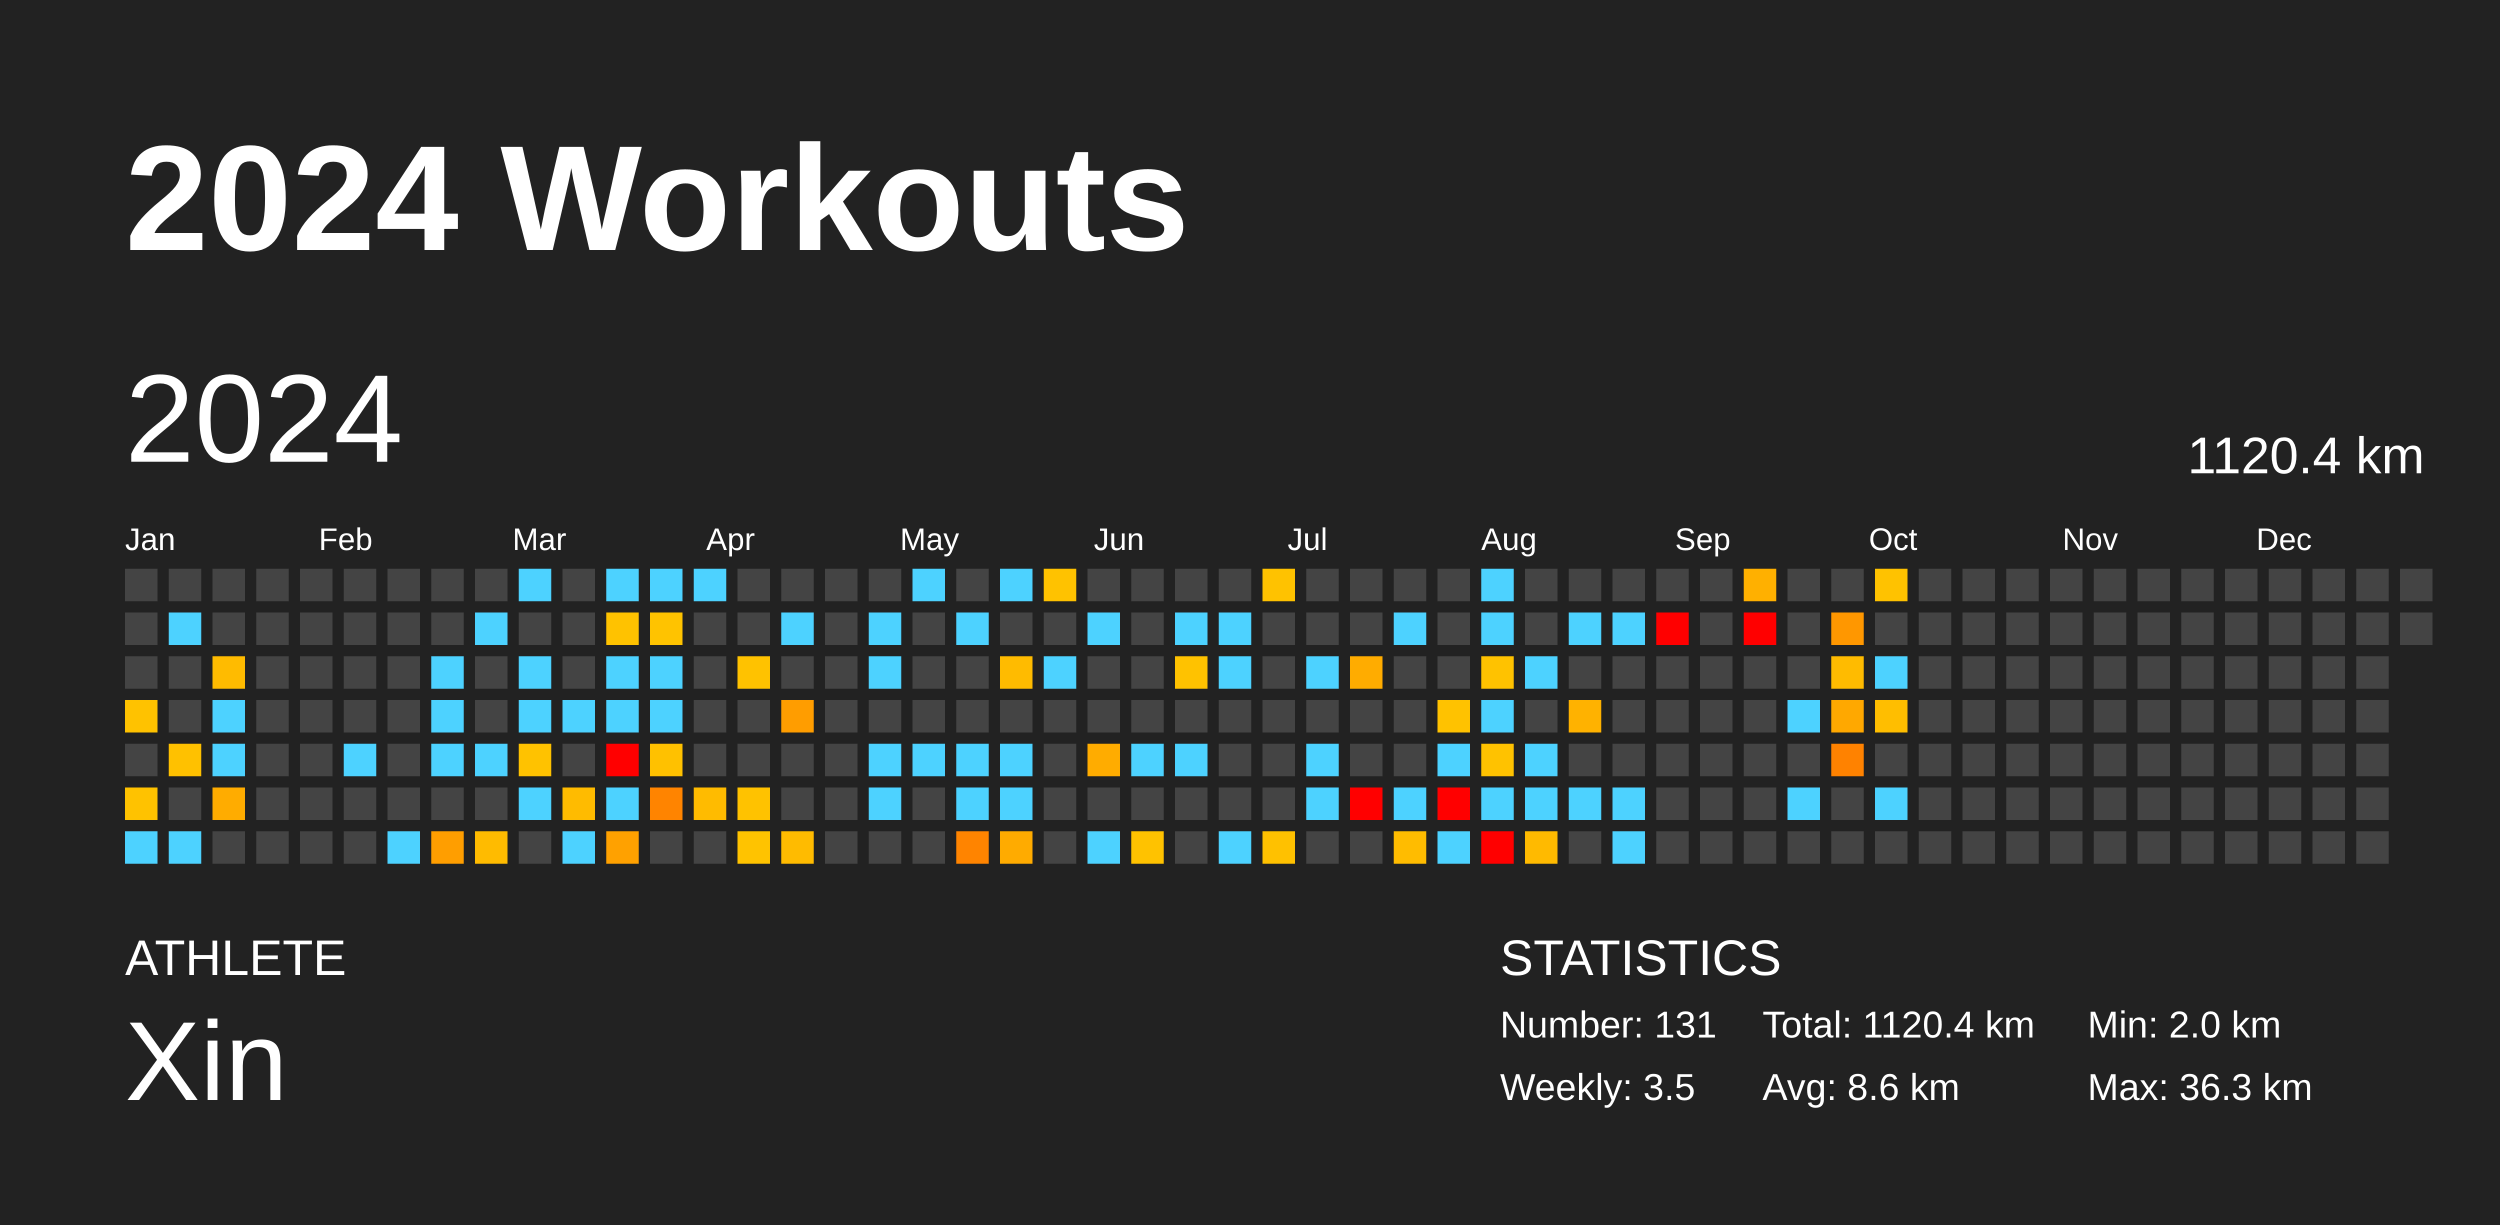
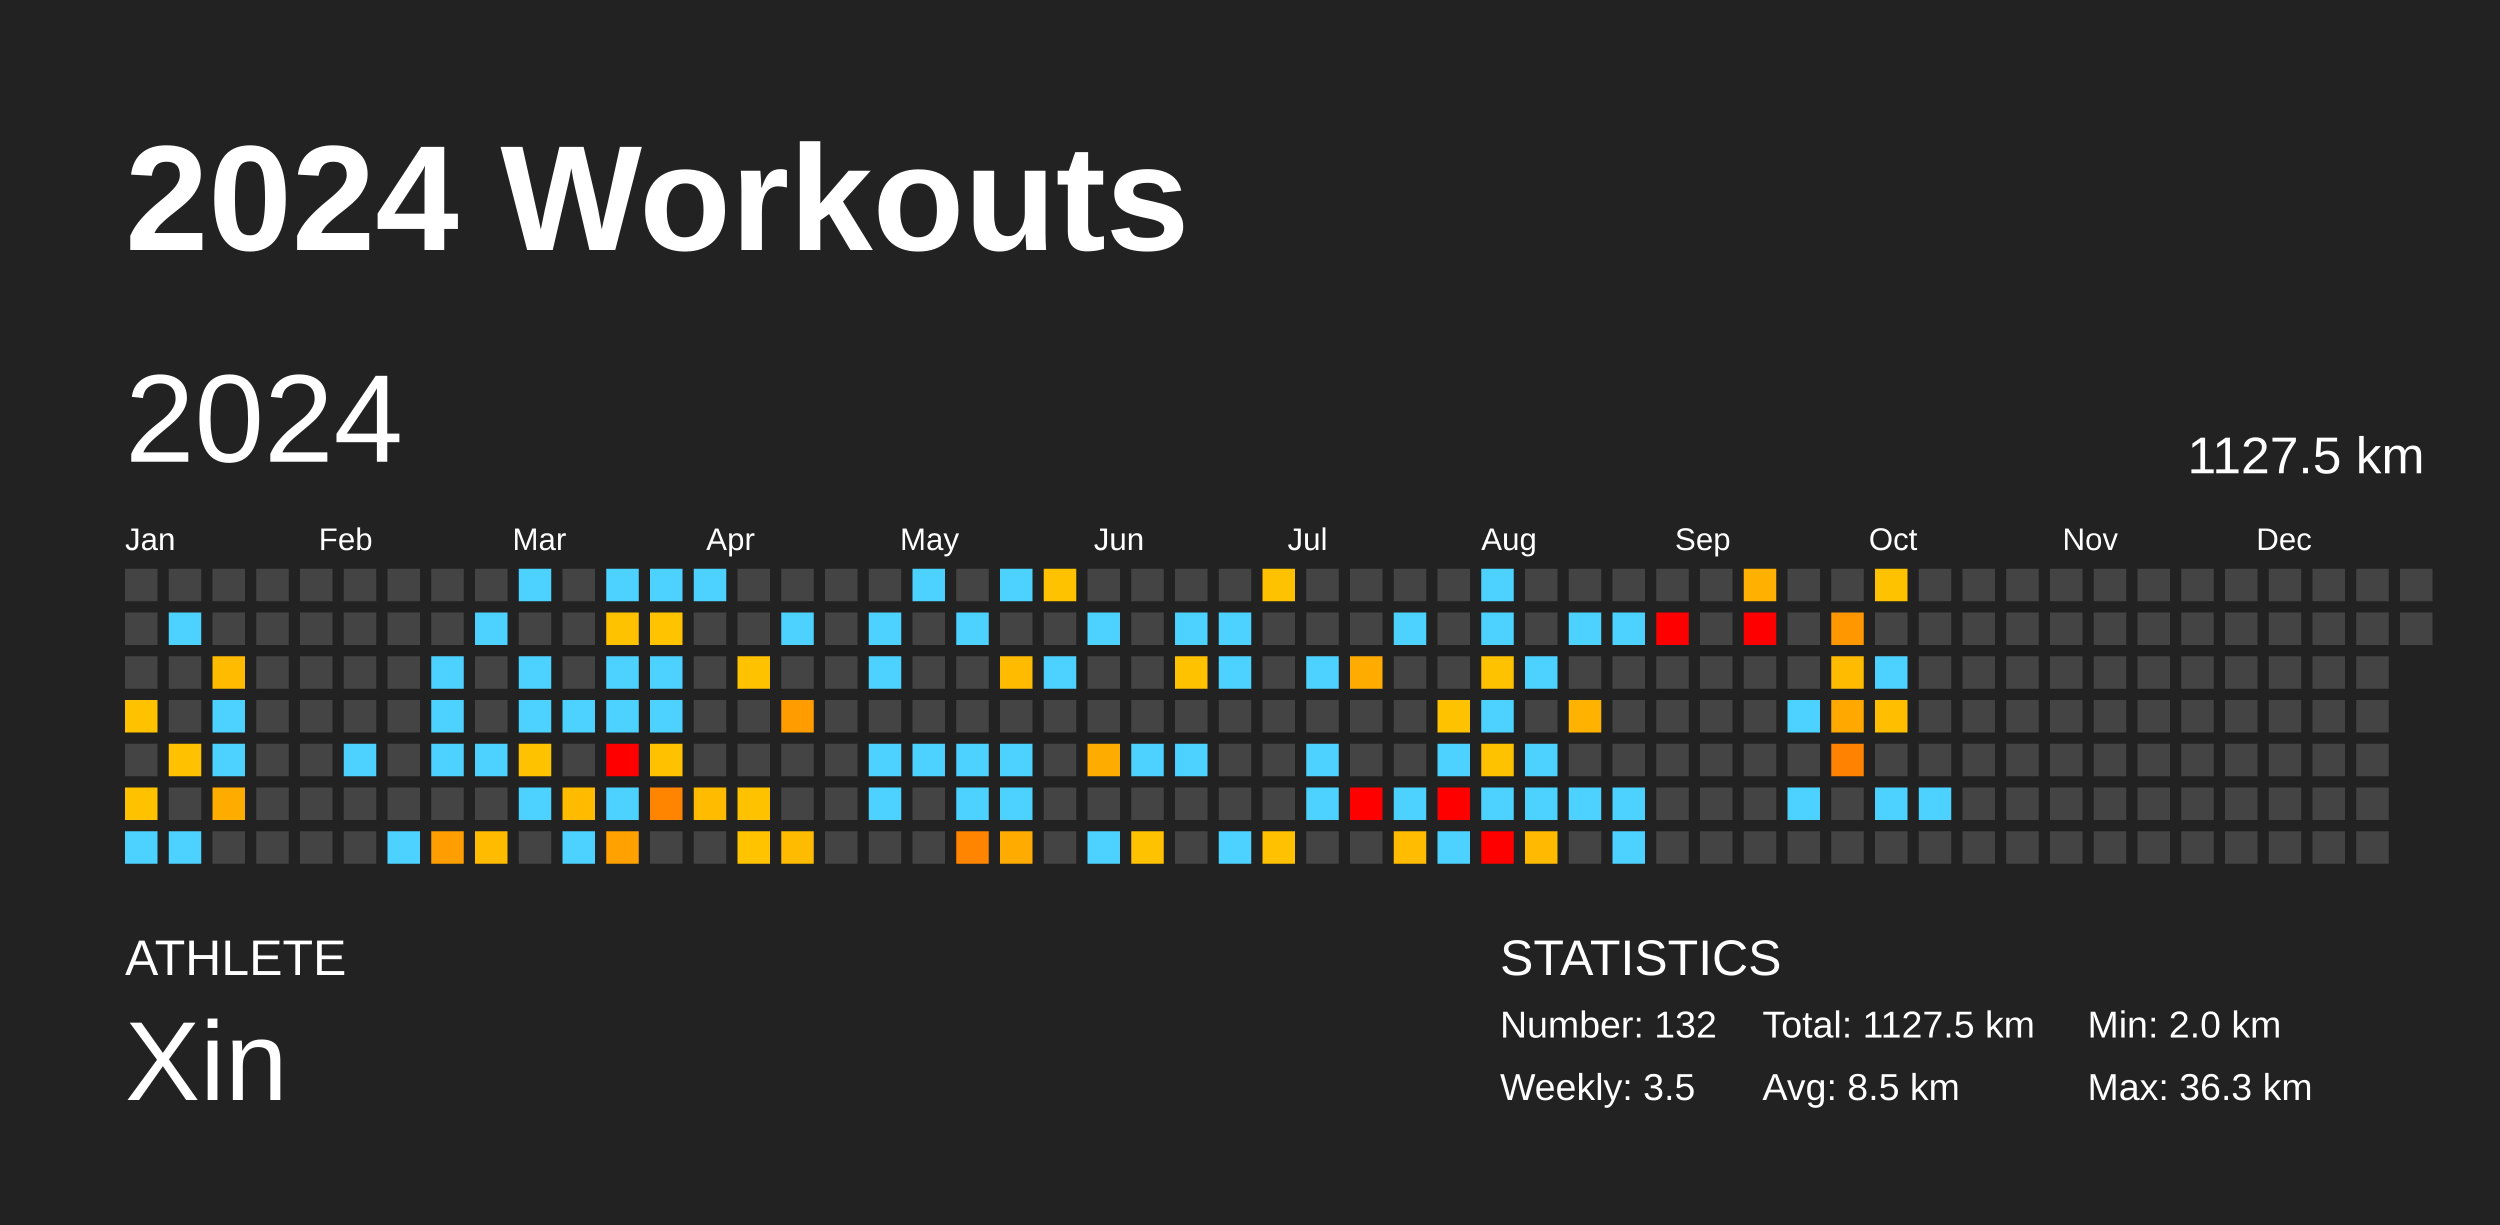
<svg xmlns="http://www.w3.org/2000/svg" baseProfile="full" height="98mm" version="1.1" viewBox="0,0,200,98" width="200mm">
  <defs />
  <rect fill="#222222" height="98" width="200" x="0" y="0" />
  <text fill="#FFFFFF" style="font-size:12px; font-family:Arial; font-weight:bold;" x="10" y="20">2024 Workouts</text>
  <text fill="#FFFFFF" style="font-size:4px; font-family:Arial" x="10" y="78">ATHLETE</text>
  <text fill="#FFFFFF" style="font-size:9px; font-family:Arial" x="10" y="88">Xin</text>
  <text fill="#FFFFFF" style="font-size:4px; font-family:Arial" x="120" y="78">STATISTICS</text>
-   <text fill="#FFFFFF" style="font-size:3px; font-family:Arial" x="120" y="83">Number: 131</text>
+   <text fill="#FFFFFF" style="font-size:3px; font-family:Arial" x="120" y="83">Number: 132</text>
  <text fill="#FFFFFF" style="font-size:3px; font-family:Arial" x="120" y="88">Weekly: 3.5</text>
-   <text fill="#FFFFFF" style="font-size:3px; font-family:Arial" x="141" y="83">Total: 1120.4 km</text>
-   <text fill="#FFFFFF" style="font-size:3px; font-family:Arial" x="141" y="88">Avg: 8.6 km</text>
+   <text fill="#FFFFFF" style="font-size:3px; font-family:Arial" x="141" y="83">Total: 1127.5 km</text>
+   <text fill="#FFFFFF" style="font-size:3px; font-family:Arial" x="141" y="88">Avg: 8.5 km</text>
  <text fill="#FFFFFF" style="font-size:3px; font-family:Arial" x="167" y="83">Min: 2.0 km</text>
  <text fill="#FFFFFF" style="font-size:3px; font-family:Arial" x="167" y="88">Max: 36.3 km</text>
  <text dominant-baseline="hanging" fill="#FFFFFF" style="font-size:10.0px; font-family:Arial;" x="10" y="30">2024</text>
-   <text dominant-baseline="hanging" fill="#FFFFFF" style="font-size:4.125px; font-family:Arial;" x="175" y="35">1120.4 km</text>
+   <text dominant-baseline="hanging" fill="#FFFFFF" style="font-size:4.125px; font-family:Arial;" x="175" y="35">1127.5 km</text>
  <text fill="#FFFFFF" style="font-size:2.5px; font-family:Arial" x="10.0" y="44">Jan</text>
  <text fill="#FFFFFF" style="font-size:2.5px; font-family:Arial" x="25.5" y="44">Feb</text>
  <text fill="#FFFFFF" style="font-size:2.5px; font-family:Arial" x="41.0" y="44">Mar</text>
  <text fill="#FFFFFF" style="font-size:2.5px; font-family:Arial" x="56.5" y="44">Apr</text>
  <text fill="#FFFFFF" style="font-size:2.5px; font-family:Arial" x="72.0" y="44">May</text>
  <text fill="#FFFFFF" style="font-size:2.5px; font-family:Arial" x="87.5" y="44">Jun</text>
  <text fill="#FFFFFF" style="font-size:2.5px; font-family:Arial" x="103.0" y="44">Jul</text>
  <text fill="#FFFFFF" style="font-size:2.5px; font-family:Arial" x="118.5" y="44">Aug</text>
  <text fill="#FFFFFF" style="font-size:2.5px; font-family:Arial" x="134.0" y="44">Sep</text>
  <text fill="#FFFFFF" style="font-size:2.5px; font-family:Arial" x="149.5" y="44">Oct</text>
  <text fill="#FFFFFF" style="font-size:2.5px; font-family:Arial" x="165.0" y="44">Nov</text>
  <text fill="#FFFFFF" style="font-size:2.5px; font-family:Arial" x="180.5" y="44">Dec</text>
  <rect fill="#444444" height="2.6" width="2.6" x="10.0" y="45.5" />
  <rect fill="#444444" height="2.6" width="2.6" x="10.0" y="49.0" />
  <rect fill="#444444" height="2.6" width="2.6" x="10.0" y="52.5" />
  <rect fill="#ffc200" height="2.6" width="2.6" x="10.0" y="56.0" />
  <rect fill="#444444" height="2.6" width="2.6" x="10.0" y="59.5" />
  <rect fill="#ffc200" height="2.6" width="2.6" x="10.0" y="63.0" />
  <rect fill="#4dd2ff" height="2.6" width="2.6" x="10.0" y="66.5" />
  <rect fill="#444444" height="2.6" width="2.6" x="13.5" y="45.5" />
  <rect fill="#4dd2ff" height="2.6" width="2.6" x="13.5" y="49.0" />
  <rect fill="#444444" height="2.6" width="2.6" x="13.5" y="52.5" />
  <rect fill="#444444" height="2.6" width="2.6" x="13.5" y="56.0" />
  <rect fill="#ffc100" height="2.6" width="2.6" x="13.5" y="59.5" />
  <rect fill="#444444" height="2.6" width="2.6" x="13.5" y="63.0" />
  <rect fill="#4dd2ff" height="2.6" width="2.6" x="13.5" y="66.5" />
  <rect fill="#444444" height="2.6" width="2.6" x="17.0" y="45.5" />
  <rect fill="#444444" height="2.6" width="2.6" x="17.0" y="49.0" />
  <rect fill="#ffbb00" height="2.6" width="2.6" x="17.0" y="52.5" />
  <rect fill="#4dd2ff" height="2.6" width="2.6" x="17.0" y="56.0" />
  <rect fill="#4dd2ff" height="2.6" width="2.6" x="17.0" y="59.5" />
  <rect fill="#ffac00" height="2.6" width="2.6" x="17.0" y="63.0" />
  <rect fill="#444444" height="2.6" width="2.6" x="17.0" y="66.5" />
  <rect fill="#444444" height="2.6" width="2.6" x="20.5" y="45.5" />
  <rect fill="#444444" height="2.6" width="2.6" x="20.5" y="49.0" />
  <rect fill="#444444" height="2.6" width="2.6" x="20.5" y="52.5" />
  <rect fill="#444444" height="2.6" width="2.6" x="20.5" y="56.0" />
  <rect fill="#444444" height="2.6" width="2.6" x="20.5" y="59.5" />
  <rect fill="#444444" height="2.6" width="2.6" x="20.5" y="63.0" />
  <rect fill="#444444" height="2.6" width="2.6" x="20.5" y="66.5" />
  <rect fill="#444444" height="2.6" width="2.6" x="24.0" y="45.5" />
  <rect fill="#444444" height="2.6" width="2.6" x="24.0" y="49.0" />
  <rect fill="#444444" height="2.6" width="2.6" x="24.0" y="52.5" />
  <rect fill="#444444" height="2.6" width="2.6" x="24.0" y="56.0" />
  <rect fill="#444444" height="2.6" width="2.6" x="24.0" y="59.5" />
  <rect fill="#444444" height="2.6" width="2.6" x="24.0" y="63.0" />
  <rect fill="#444444" height="2.6" width="2.6" x="24.0" y="66.5" />
  <rect fill="#444444" height="2.6" width="2.6" x="27.5" y="45.5" />
  <rect fill="#444444" height="2.6" width="2.6" x="27.5" y="49.0" />
  <rect fill="#444444" height="2.6" width="2.6" x="27.5" y="52.5" />
  <rect fill="#444444" height="2.6" width="2.6" x="27.5" y="56.0" />
  <rect fill="#4dd2ff" height="2.6" width="2.6" x="27.5" y="59.5" />
  <rect fill="#444444" height="2.6" width="2.6" x="27.5" y="63.0" />
  <rect fill="#444444" height="2.6" width="2.6" x="27.5" y="66.5" />
  <rect fill="#444444" height="2.6" width="2.6" x="31.0" y="45.5" />
  <rect fill="#444444" height="2.6" width="2.6" x="31.0" y="49.0" />
  <rect fill="#444444" height="2.6" width="2.6" x="31.0" y="52.5" />
  <rect fill="#444444" height="2.6" width="2.6" x="31.0" y="56.0" />
  <rect fill="#444444" height="2.6" width="2.6" x="31.0" y="59.5" />
  <rect fill="#444444" height="2.6" width="2.6" x="31.0" y="63.0" />
  <rect fill="#4dd2ff" height="2.6" width="2.6" x="31.0" y="66.5" />
  <rect fill="#444444" height="2.6" width="2.6" x="34.5" y="45.5" />
  <rect fill="#444444" height="2.6" width="2.6" x="34.5" y="49.0" />
  <rect fill="#4dd2ff" height="2.6" width="2.6" x="34.5" y="52.5" />
  <rect fill="#4dd2ff" height="2.6" width="2.6" x="34.5" y="56.0" />
  <rect fill="#4dd2ff" height="2.6" width="2.6" x="34.5" y="59.5" />
  <rect fill="#444444" height="2.6" width="2.6" x="34.5" y="63.0" />
  <rect fill="#ff9e00" height="2.6" width="2.6" x="34.5" y="66.5" />
  <rect fill="#444444" height="2.6" width="2.6" x="38.0" y="45.5" />
  <rect fill="#4dd2ff" height="2.6" width="2.6" x="38.0" y="49.0" />
  <rect fill="#444444" height="2.6" width="2.6" x="38.0" y="52.5" />
  <rect fill="#444444" height="2.6" width="2.6" x="38.0" y="56.0" />
  <rect fill="#4dd2ff" height="2.6" width="2.6" x="38.0" y="59.5" />
  <rect fill="#444444" height="2.6" width="2.6" x="38.0" y="63.0" />
  <rect fill="#ffbb00" height="2.6" width="2.6" x="38.0" y="66.5" />
  <rect fill="#4dd2ff" height="2.6" width="2.6" x="41.5" y="45.5" />
  <rect fill="#444444" height="2.6" width="2.6" x="41.5" y="49.0" />
  <rect fill="#4dd2ff" height="2.6" width="2.6" x="41.5" y="52.5" />
  <rect fill="#4dd2ff" height="2.6" width="2.6" x="41.5" y="56.0" />
  <rect fill="#ffc200" height="2.6" width="2.6" x="41.5" y="59.5" />
  <rect fill="#4dd2ff" height="2.6" width="2.6" x="41.5" y="63.0" />
  <rect fill="#444444" height="2.6" width="2.6" x="41.5" y="66.5" />
  <rect fill="#444444" height="2.6" width="2.6" x="45.0" y="45.5" />
  <rect fill="#444444" height="2.6" width="2.6" x="45.0" y="49.0" />
  <rect fill="#444444" height="2.6" width="2.6" x="45.0" y="52.5" />
  <rect fill="#4dd2ff" height="2.6" width="2.6" x="45.0" y="56.0" />
  <rect fill="#444444" height="2.6" width="2.6" x="45.0" y="59.5" />
  <rect fill="#ffbb00" height="2.6" width="2.6" x="45.0" y="63.0" />
  <rect fill="#4dd2ff" height="2.6" width="2.6" x="45.0" y="66.5" />
  <rect fill="#4dd2ff" height="2.6" width="2.6" x="48.5" y="45.5" />
  <rect fill="#ffc200" height="2.6" width="2.6" x="48.5" y="49.0" />
  <rect fill="#4dd2ff" height="2.6" width="2.6" x="48.5" y="52.5" />
  <rect fill="#4dd2ff" height="2.6" width="2.6" x="48.5" y="56.0" />
  <rect fill="red" height="2.6" width="2.6" x="48.5" y="59.5" />
  <rect fill="#4dd2ff" height="2.6" width="2.6" x="48.5" y="63.0" />
  <rect fill="#ffa100" height="2.6" width="2.6" x="48.5" y="66.5" />
  <rect fill="#4dd2ff" height="2.6" width="2.6" x="52.0" y="45.5" />
  <rect fill="#ffc300" height="2.6" width="2.6" x="52.0" y="49.0" />
  <rect fill="#4dd2ff" height="2.6" width="2.6" x="52.0" y="52.5" />
  <rect fill="#4dd2ff" height="2.6" width="2.6" x="52.0" y="56.0" />
  <rect fill="#ffc100" height="2.6" width="2.6" x="52.0" y="59.5" />
  <rect fill="#ff8400" height="2.6" width="2.6" x="52.0" y="63.0" />
  <rect fill="#444444" height="2.6" width="2.6" x="52.0" y="66.5" />
  <rect fill="#4dd2ff" height="2.6" width="2.6" x="55.5" y="45.5" />
  <rect fill="#444444" height="2.6" width="2.6" x="55.5" y="49.0" />
  <rect fill="#444444" height="2.6" width="2.6" x="55.5" y="52.5" />
  <rect fill="#444444" height="2.6" width="2.6" x="55.5" y="56.0" />
  <rect fill="#444444" height="2.6" width="2.6" x="55.5" y="59.5" />
  <rect fill="#ffbb00" height="2.6" width="2.6" x="55.5" y="63.0" />
  <rect fill="#444444" height="2.6" width="2.6" x="55.5" y="66.5" />
  <rect fill="#444444" height="2.6" width="2.6" x="59.0" y="45.5" />
  <rect fill="#444444" height="2.6" width="2.6" x="59.0" y="49.0" />
  <rect fill="#ffc200" height="2.6" width="2.6" x="59.0" y="52.5" />
  <rect fill="#444444" height="2.6" width="2.6" x="59.0" y="56.0" />
  <rect fill="#444444" height="2.6" width="2.6" x="59.0" y="59.5" />
  <rect fill="#ffc200" height="2.6" width="2.6" x="59.0" y="63.0" />
  <rect fill="#ffc300" height="2.6" width="2.6" x="59.0" y="66.5" />
  <rect fill="#444444" height="2.6" width="2.6" x="62.5" y="45.5" />
  <rect fill="#4dd2ff" height="2.6" width="2.6" x="62.5" y="49.0" />
  <rect fill="#444444" height="2.6" width="2.6" x="62.5" y="52.5" />
  <rect fill="#ff9d00" height="2.6" width="2.6" x="62.5" y="56.0" />
  <rect fill="#444444" height="2.6" width="2.6" x="62.5" y="59.5" />
  <rect fill="#444444" height="2.6" width="2.6" x="62.5" y="63.0" />
  <rect fill="#ffbb00" height="2.6" width="2.6" x="62.5" y="66.5" />
  <rect fill="#444444" height="2.6" width="2.6" x="66.0" y="45.5" />
  <rect fill="#444444" height="2.6" width="2.6" x="66.0" y="49.0" />
  <rect fill="#444444" height="2.6" width="2.6" x="66.0" y="52.5" />
  <rect fill="#444444" height="2.6" width="2.6" x="66.0" y="56.0" />
  <rect fill="#444444" height="2.6" width="2.6" x="66.0" y="59.5" />
  <rect fill="#444444" height="2.6" width="2.6" x="66.0" y="63.0" />
  <rect fill="#444444" height="2.6" width="2.6" x="66.0" y="66.5" />
  <rect fill="#444444" height="2.6" width="2.6" x="69.5" y="45.5" />
  <rect fill="#4dd2ff" height="2.6" width="2.6" x="69.5" y="49.0" />
  <rect fill="#4dd2ff" height="2.6" width="2.6" x="69.5" y="52.5" />
  <rect fill="#444444" height="2.6" width="2.6" x="69.5" y="56.0" />
  <rect fill="#4dd2ff" height="2.6" width="2.6" x="69.5" y="59.5" />
  <rect fill="#4dd2ff" height="2.6" width="2.6" x="69.5" y="63.0" />
  <rect fill="#444444" height="2.6" width="2.6" x="69.5" y="66.5" />
  <rect fill="#4dd2ff" height="2.6" width="2.6" x="73.0" y="45.5" />
  <rect fill="#444444" height="2.6" width="2.6" x="73.0" y="49.0" />
  <rect fill="#444444" height="2.6" width="2.6" x="73.0" y="52.5" />
  <rect fill="#444444" height="2.6" width="2.6" x="73.0" y="56.0" />
  <rect fill="#4dd2ff" height="2.6" width="2.6" x="73.0" y="59.5" />
  <rect fill="#444444" height="2.6" width="2.6" x="73.0" y="63.0" />
  <rect fill="#444444" height="2.6" width="2.6" x="73.0" y="66.5" />
  <rect fill="#444444" height="2.6" width="2.6" x="76.5" y="45.5" />
  <rect fill="#4dd2ff" height="2.6" width="2.6" x="76.5" y="49.0" />
  <rect fill="#444444" height="2.6" width="2.6" x="76.5" y="52.5" />
  <rect fill="#444444" height="2.6" width="2.6" x="76.5" y="56.0" />
  <rect fill="#4dd2ff" height="2.6" width="2.6" x="76.5" y="59.5" />
  <rect fill="#4dd2ff" height="2.6" width="2.6" x="76.5" y="63.0" />
  <rect fill="#ff8400" height="2.6" width="2.6" x="76.5" y="66.5" />
  <rect fill="#4dd2ff" height="2.6" width="2.6" x="80.0" y="45.5" />
  <rect fill="#444444" height="2.6" width="2.6" x="80.0" y="49.0" />
  <rect fill="#ffbb00" height="2.6" width="2.6" x="80.0" y="52.5" />
  <rect fill="#444444" height="2.6" width="2.6" x="80.0" y="56.0" />
  <rect fill="#4dd2ff" height="2.6" width="2.6" x="80.0" y="59.5" />
  <rect fill="#4dd2ff" height="2.6" width="2.6" x="80.0" y="63.0" />
  <rect fill="#ffab00" height="2.6" width="2.6" x="80.0" y="66.5" />
  <rect fill="#ffc200" height="2.6" width="2.6" x="83.5" y="45.5" />
  <rect fill="#444444" height="2.6" width="2.6" x="83.5" y="49.0" />
  <rect fill="#4dd2ff" height="2.6" width="2.6" x="83.5" y="52.5" />
  <rect fill="#444444" height="2.6" width="2.6" x="83.5" y="56.0" />
  <rect fill="#444444" height="2.6" width="2.6" x="83.5" y="59.5" />
  <rect fill="#444444" height="2.6" width="2.6" x="83.5" y="63.0" />
  <rect fill="#444444" height="2.6" width="2.6" x="83.5" y="66.5" />
  <rect fill="#444444" height="2.6" width="2.6" x="87.0" y="45.5" />
  <rect fill="#4dd2ff" height="2.6" width="2.6" x="87.0" y="49.0" />
  <rect fill="#444444" height="2.6" width="2.6" x="87.0" y="52.5" />
  <rect fill="#444444" height="2.6" width="2.6" x="87.0" y="56.0" />
  <rect fill="#ffac00" height="2.6" width="2.6" x="87.0" y="59.5" />
  <rect fill="#444444" height="2.6" width="2.6" x="87.0" y="63.0" />
  <rect fill="#4dd2ff" height="2.6" width="2.6" x="87.0" y="66.5" />
  <rect fill="#444444" height="2.6" width="2.6" x="90.5" y="45.5" />
  <rect fill="#444444" height="2.6" width="2.6" x="90.5" y="49.0" />
  <rect fill="#444444" height="2.6" width="2.6" x="90.5" y="52.5" />
  <rect fill="#444444" height="2.6" width="2.6" x="90.5" y="56.0" />
  <rect fill="#4dd2ff" height="2.6" width="2.6" x="90.5" y="59.5" />
  <rect fill="#444444" height="2.6" width="2.6" x="90.5" y="63.0" />
  <rect fill="#ffc200" height="2.6" width="2.6" x="90.5" y="66.5" />
  <rect fill="#444444" height="2.6" width="2.6" x="94.0" y="45.5" />
  <rect fill="#4dd2ff" height="2.6" width="2.6" x="94.0" y="49.0" />
  <rect fill="#ffc200" height="2.6" width="2.6" x="94.0" y="52.5" />
  <rect fill="#444444" height="2.6" width="2.6" x="94.0" y="56.0" />
  <rect fill="#4dd2ff" height="2.6" width="2.6" x="94.0" y="59.5" />
  <rect fill="#444444" height="2.6" width="2.6" x="94.0" y="63.0" />
  <rect fill="#444444" height="2.6" width="2.6" x="94.0" y="66.5" />
  <rect fill="#444444" height="2.6" width="2.6" x="97.5" y="45.5" />
  <rect fill="#4dd2ff" height="2.6" width="2.6" x="97.5" y="49.0" />
  <rect fill="#4dd2ff" height="2.6" width="2.6" x="97.5" y="52.5" />
  <rect fill="#444444" height="2.6" width="2.6" x="97.5" y="56.0" />
  <rect fill="#444444" height="2.6" width="2.6" x="97.5" y="59.5" />
  <rect fill="#444444" height="2.6" width="2.6" x="97.5" y="63.0" />
  <rect fill="#4dd2ff" height="2.6" width="2.6" x="97.5" y="66.5" />
  <rect fill="#ffc200" height="2.6" width="2.6" x="101.0" y="45.5" />
  <rect fill="#444444" height="2.6" width="2.6" x="101.0" y="49.0" />
  <rect fill="#444444" height="2.6" width="2.6" x="101.0" y="52.5" />
  <rect fill="#444444" height="2.6" width="2.6" x="101.0" y="56.0" />
  <rect fill="#444444" height="2.6" width="2.6" x="101.0" y="59.5" />
  <rect fill="#444444" height="2.6" width="2.6" x="101.0" y="63.0" />
  <rect fill="#ffc100" height="2.6" width="2.6" x="101.0" y="66.5" />
  <rect fill="#444444" height="2.6" width="2.6" x="104.5" y="45.5" />
  <rect fill="#444444" height="2.6" width="2.6" x="104.5" y="49.0" />
  <rect fill="#4dd2ff" height="2.6" width="2.6" x="104.5" y="52.5" />
  <rect fill="#444444" height="2.6" width="2.6" x="104.5" y="56.0" />
  <rect fill="#4dd2ff" height="2.6" width="2.6" x="104.5" y="59.5" />
  <rect fill="#4dd2ff" height="2.6" width="2.6" x="104.5" y="63.0" />
  <rect fill="#444444" height="2.6" width="2.6" x="104.5" y="66.5" />
  <rect fill="#444444" height="2.6" width="2.6" x="108.0" y="45.5" />
  <rect fill="#444444" height="2.6" width="2.6" x="108.0" y="49.0" />
  <rect fill="#ffac00" height="2.6" width="2.6" x="108.0" y="52.5" />
  <rect fill="#444444" height="2.6" width="2.6" x="108.0" y="56.0" />
  <rect fill="#444444" height="2.6" width="2.6" x="108.0" y="59.5" />
  <rect fill="red" height="2.6" width="2.6" x="108.0" y="63.0" />
  <rect fill="#444444" height="2.6" width="2.6" x="108.0" y="66.5" />
  <rect fill="#444444" height="2.6" width="2.6" x="111.5" y="45.5" />
  <rect fill="#4dd2ff" height="2.6" width="2.6" x="111.5" y="49.0" />
  <rect fill="#444444" height="2.6" width="2.6" x="111.5" y="52.5" />
  <rect fill="#444444" height="2.6" width="2.6" x="111.5" y="56.0" />
  <rect fill="#444444" height="2.6" width="2.6" x="111.5" y="59.5" />
  <rect fill="#4dd2ff" height="2.6" width="2.6" x="111.5" y="63.0" />
  <rect fill="#ffbc00" height="2.6" width="2.6" x="111.5" y="66.5" />
  <rect fill="#444444" height="2.6" width="2.6" x="115.0" y="45.5" />
  <rect fill="#444444" height="2.6" width="2.6" x="115.0" y="49.0" />
  <rect fill="#444444" height="2.6" width="2.6" x="115.0" y="52.5" />
  <rect fill="#ffc200" height="2.6" width="2.6" x="115.0" y="56.0" />
  <rect fill="#4dd2ff" height="2.6" width="2.6" x="115.0" y="59.5" />
  <rect fill="red" height="2.6" width="2.6" x="115.0" y="63.0" />
  <rect fill="#4dd2ff" height="2.6" width="2.6" x="115.0" y="66.5" />
  <rect fill="#4dd2ff" height="2.6" width="2.6" x="118.5" y="45.5" />
  <rect fill="#4dd2ff" height="2.6" width="2.6" x="118.5" y="49.0" />
  <rect fill="#ffc200" height="2.6" width="2.6" x="118.5" y="52.5" />
  <rect fill="#4dd2ff" height="2.6" width="2.6" x="118.5" y="56.0" />
  <rect fill="#ffc200" height="2.6" width="2.6" x="118.5" y="59.5" />
  <rect fill="#4dd2ff" height="2.6" width="2.6" x="118.5" y="63.0" />
  <rect fill="red" height="2.6" width="2.6" x="118.5" y="66.5" />
  <rect fill="#444444" height="2.6" width="2.6" x="122.0" y="45.5" />
  <rect fill="#444444" height="2.6" width="2.6" x="122.0" y="49.0" />
  <rect fill="#4dd2ff" height="2.6" width="2.6" x="122.0" y="52.5" />
  <rect fill="#444444" height="2.6" width="2.6" x="122.0" y="56.0" />
  <rect fill="#4dd2ff" height="2.6" width="2.6" x="122.0" y="59.5" />
  <rect fill="#4dd2ff" height="2.6" width="2.6" x="122.0" y="63.0" />
  <rect fill="#ffba00" height="2.6" width="2.6" x="122.0" y="66.5" />
  <rect fill="#444444" height="2.6" width="2.6" x="125.5" y="45.5" />
  <rect fill="#4dd2ff" height="2.6" width="2.6" x="125.5" y="49.0" />
  <rect fill="#444444" height="2.6" width="2.6" x="125.5" y="52.5" />
  <rect fill="#ffb200" height="2.6" width="2.6" x="125.5" y="56.0" />
  <rect fill="#444444" height="2.6" width="2.6" x="125.5" y="59.5" />
  <rect fill="#4dd2ff" height="2.6" width="2.6" x="125.5" y="63.0" />
  <rect fill="#444444" height="2.6" width="2.6" x="125.5" y="66.5" />
  <rect fill="#444444" height="2.6" width="2.6" x="129.0" y="45.5" />
  <rect fill="#4dd2ff" height="2.6" width="2.6" x="129.0" y="49.0" />
  <rect fill="#444444" height="2.6" width="2.6" x="129.0" y="52.5" />
  <rect fill="#444444" height="2.6" width="2.6" x="129.0" y="56.0" />
  <rect fill="#444444" height="2.6" width="2.6" x="129.0" y="59.5" />
  <rect fill="#4dd2ff" height="2.6" width="2.6" x="129.0" y="63.0" />
  <rect fill="#4dd2ff" height="2.6" width="2.6" x="129.0" y="66.5" />
  <rect fill="#444444" height="2.6" width="2.6" x="132.5" y="45.5" />
  <rect fill="red" height="2.6" width="2.6" x="132.5" y="49.0" />
  <rect fill="#444444" height="2.6" width="2.6" x="132.5" y="52.5" />
  <rect fill="#444444" height="2.6" width="2.6" x="132.5" y="56.0" />
  <rect fill="#444444" height="2.6" width="2.6" x="132.5" y="59.5" />
  <rect fill="#444444" height="2.6" width="2.6" x="132.5" y="63.0" />
  <rect fill="#444444" height="2.6" width="2.6" x="132.5" y="66.5" />
  <rect fill="#444444" height="2.6" width="2.6" x="136.0" y="45.5" />
  <rect fill="#444444" height="2.6" width="2.6" x="136.0" y="49.0" />
  <rect fill="#444444" height="2.6" width="2.6" x="136.0" y="52.5" />
  <rect fill="#444444" height="2.6" width="2.6" x="136.0" y="56.0" />
  <rect fill="#444444" height="2.6" width="2.6" x="136.0" y="59.5" />
  <rect fill="#444444" height="2.6" width="2.6" x="136.0" y="63.0" />
  <rect fill="#444444" height="2.6" width="2.6" x="136.0" y="66.5" />
  <rect fill="#ffb000" height="2.6" width="2.6" x="139.5" y="45.5" />
  <rect fill="red" height="2.6" width="2.6" x="139.5" y="49.0" />
  <rect fill="#444444" height="2.6" width="2.6" x="139.5" y="52.5" />
  <rect fill="#444444" height="2.6" width="2.6" x="139.5" y="56.0" />
  <rect fill="#444444" height="2.6" width="2.6" x="139.5" y="59.5" />
  <rect fill="#444444" height="2.6" width="2.6" x="139.5" y="63.0" />
  <rect fill="#444444" height="2.6" width="2.6" x="139.5" y="66.5" />
  <rect fill="#444444" height="2.6" width="2.6" x="143.0" y="45.5" />
  <rect fill="#444444" height="2.6" width="2.6" x="143.0" y="49.0" />
  <rect fill="#444444" height="2.6" width="2.6" x="143.0" y="52.5" />
  <rect fill="#4dd2ff" height="2.6" width="2.6" x="143.0" y="56.0" />
  <rect fill="#444444" height="2.6" width="2.6" x="143.0" y="59.5" />
  <rect fill="#4dd2ff" height="2.6" width="2.6" x="143.0" y="63.0" />
  <rect fill="#444444" height="2.6" width="2.6" x="143.0" y="66.5" />
  <rect fill="#444444" height="2.6" width="2.6" x="146.5" y="45.5" />
  <rect fill="#ff9700" height="2.6" width="2.6" x="146.5" y="49.0" />
  <rect fill="#ffbb00" height="2.6" width="2.6" x="146.5" y="52.5" />
  <rect fill="#ffa800" height="2.6" width="2.6" x="146.5" y="56.0" />
  <rect fill="#ff8200" height="2.6" width="2.6" x="146.5" y="59.5" />
  <rect fill="#444444" height="2.6" width="2.6" x="146.5" y="63.0" />
  <rect fill="#444444" height="2.6" width="2.6" x="146.5" y="66.5" />
  <rect fill="#ffc200" height="2.6" width="2.6" x="150.0" y="45.5" />
  <rect fill="#444444" height="2.6" width="2.6" x="150.0" y="49.0" />
  <rect fill="#4dd2ff" height="2.6" width="2.6" x="150.0" y="52.5" />
  <rect fill="#ffbe00" height="2.6" width="2.6" x="150.0" y="56.0" />
  <rect fill="#444444" height="2.6" width="2.6" x="150.0" y="59.5" />
  <rect fill="#4dd2ff" height="2.6" width="2.6" x="150.0" y="63.0" />
  <rect fill="#444444" height="2.6" width="2.6" x="150.0" y="66.5" />
  <rect fill="#444444" height="2.6" width="2.6" x="153.5" y="45.5" />
  <rect fill="#444444" height="2.6" width="2.6" x="153.5" y="49.0" />
  <rect fill="#444444" height="2.6" width="2.6" x="153.5" y="52.5" />
  <rect fill="#444444" height="2.6" width="2.6" x="153.5" y="56.0" />
  <rect fill="#444444" height="2.6" width="2.6" x="153.5" y="59.5" />
-   <rect fill="#444444" height="2.6" width="2.6" x="153.5" y="63.0" />
+   <rect fill="#4dd2ff" height="2.6" width="2.6" x="153.5" y="63.0" />
  <rect fill="#444444" height="2.6" width="2.6" x="153.5" y="66.5" />
  <rect fill="#444444" height="2.6" width="2.6" x="157.0" y="45.5" />
  <rect fill="#444444" height="2.6" width="2.6" x="157.0" y="49.0" />
  <rect fill="#444444" height="2.6" width="2.6" x="157.0" y="52.5" />
  <rect fill="#444444" height="2.6" width="2.6" x="157.0" y="56.0" />
  <rect fill="#444444" height="2.6" width="2.6" x="157.0" y="59.5" />
  <rect fill="#444444" height="2.6" width="2.6" x="157.0" y="63.0" />
  <rect fill="#444444" height="2.6" width="2.6" x="157.0" y="66.5" />
  <rect fill="#444444" height="2.6" width="2.6" x="160.5" y="45.5" />
  <rect fill="#444444" height="2.6" width="2.6" x="160.5" y="49.0" />
  <rect fill="#444444" height="2.6" width="2.6" x="160.5" y="52.5" />
  <rect fill="#444444" height="2.6" width="2.6" x="160.5" y="56.0" />
  <rect fill="#444444" height="2.6" width="2.6" x="160.5" y="59.5" />
  <rect fill="#444444" height="2.6" width="2.6" x="160.5" y="63.0" />
  <rect fill="#444444" height="2.6" width="2.6" x="160.5" y="66.5" />
  <rect fill="#444444" height="2.6" width="2.6" x="164.0" y="45.5" />
  <rect fill="#444444" height="2.6" width="2.6" x="164.0" y="49.0" />
  <rect fill="#444444" height="2.6" width="2.6" x="164.0" y="52.5" />
  <rect fill="#444444" height="2.6" width="2.6" x="164.0" y="56.0" />
  <rect fill="#444444" height="2.6" width="2.6" x="164.0" y="59.5" />
  <rect fill="#444444" height="2.6" width="2.6" x="164.0" y="63.0" />
  <rect fill="#444444" height="2.6" width="2.6" x="164.0" y="66.5" />
  <rect fill="#444444" height="2.6" width="2.6" x="167.5" y="45.5" />
  <rect fill="#444444" height="2.6" width="2.6" x="167.5" y="49.0" />
  <rect fill="#444444" height="2.6" width="2.6" x="167.5" y="52.5" />
  <rect fill="#444444" height="2.6" width="2.6" x="167.5" y="56.0" />
  <rect fill="#444444" height="2.6" width="2.6" x="167.5" y="59.5" />
  <rect fill="#444444" height="2.6" width="2.6" x="167.5" y="63.0" />
  <rect fill="#444444" height="2.6" width="2.6" x="167.5" y="66.5" />
  <rect fill="#444444" height="2.6" width="2.6" x="171.0" y="45.5" />
  <rect fill="#444444" height="2.6" width="2.6" x="171.0" y="49.0" />
  <rect fill="#444444" height="2.6" width="2.6" x="171.0" y="52.5" />
  <rect fill="#444444" height="2.6" width="2.6" x="171.0" y="56.0" />
  <rect fill="#444444" height="2.6" width="2.6" x="171.0" y="59.5" />
  <rect fill="#444444" height="2.6" width="2.6" x="171.0" y="63.0" />
  <rect fill="#444444" height="2.6" width="2.6" x="171.0" y="66.5" />
  <rect fill="#444444" height="2.6" width="2.6" x="174.5" y="45.5" />
  <rect fill="#444444" height="2.6" width="2.6" x="174.5" y="49.0" />
  <rect fill="#444444" height="2.6" width="2.6" x="174.5" y="52.5" />
  <rect fill="#444444" height="2.6" width="2.6" x="174.5" y="56.0" />
  <rect fill="#444444" height="2.6" width="2.6" x="174.5" y="59.5" />
  <rect fill="#444444" height="2.6" width="2.6" x="174.5" y="63.0" />
  <rect fill="#444444" height="2.6" width="2.6" x="174.5" y="66.5" />
  <rect fill="#444444" height="2.6" width="2.6" x="178.0" y="45.5" />
  <rect fill="#444444" height="2.6" width="2.6" x="178.0" y="49.0" />
  <rect fill="#444444" height="2.6" width="2.6" x="178.0" y="52.5" />
  <rect fill="#444444" height="2.6" width="2.6" x="178.0" y="56.0" />
  <rect fill="#444444" height="2.6" width="2.6" x="178.0" y="59.5" />
  <rect fill="#444444" height="2.6" width="2.6" x="178.0" y="63.0" />
  <rect fill="#444444" height="2.6" width="2.6" x="178.0" y="66.5" />
  <rect fill="#444444" height="2.6" width="2.6" x="181.5" y="45.5" />
  <rect fill="#444444" height="2.6" width="2.6" x="181.5" y="49.0" />
  <rect fill="#444444" height="2.6" width="2.6" x="181.5" y="52.5" />
  <rect fill="#444444" height="2.6" width="2.6" x="181.5" y="56.0" />
  <rect fill="#444444" height="2.6" width="2.6" x="181.5" y="59.5" />
  <rect fill="#444444" height="2.6" width="2.6" x="181.5" y="63.0" />
  <rect fill="#444444" height="2.6" width="2.6" x="181.5" y="66.5" />
  <rect fill="#444444" height="2.6" width="2.6" x="185.0" y="45.5" />
  <rect fill="#444444" height="2.6" width="2.6" x="185.0" y="49.0" />
  <rect fill="#444444" height="2.6" width="2.6" x="185.0" y="52.5" />
  <rect fill="#444444" height="2.6" width="2.6" x="185.0" y="56.0" />
  <rect fill="#444444" height="2.6" width="2.6" x="185.0" y="59.5" />
  <rect fill="#444444" height="2.6" width="2.6" x="185.0" y="63.0" />
  <rect fill="#444444" height="2.6" width="2.6" x="185.0" y="66.5" />
  <rect fill="#444444" height="2.6" width="2.6" x="188.5" y="45.5" />
  <rect fill="#444444" height="2.6" width="2.6" x="188.5" y="49.0" />
  <rect fill="#444444" height="2.6" width="2.6" x="188.5" y="52.5" />
  <rect fill="#444444" height="2.6" width="2.6" x="188.5" y="56.0" />
  <rect fill="#444444" height="2.6" width="2.6" x="188.5" y="59.5" />
  <rect fill="#444444" height="2.6" width="2.6" x="188.5" y="63.0" />
  <rect fill="#444444" height="2.6" width="2.6" x="188.5" y="66.5" />
  <rect fill="#444444" height="2.6" width="2.6" x="192.0" y="45.5" />
  <rect fill="#444444" height="2.6" width="2.6" x="192.0" y="49.0" />
</svg>
